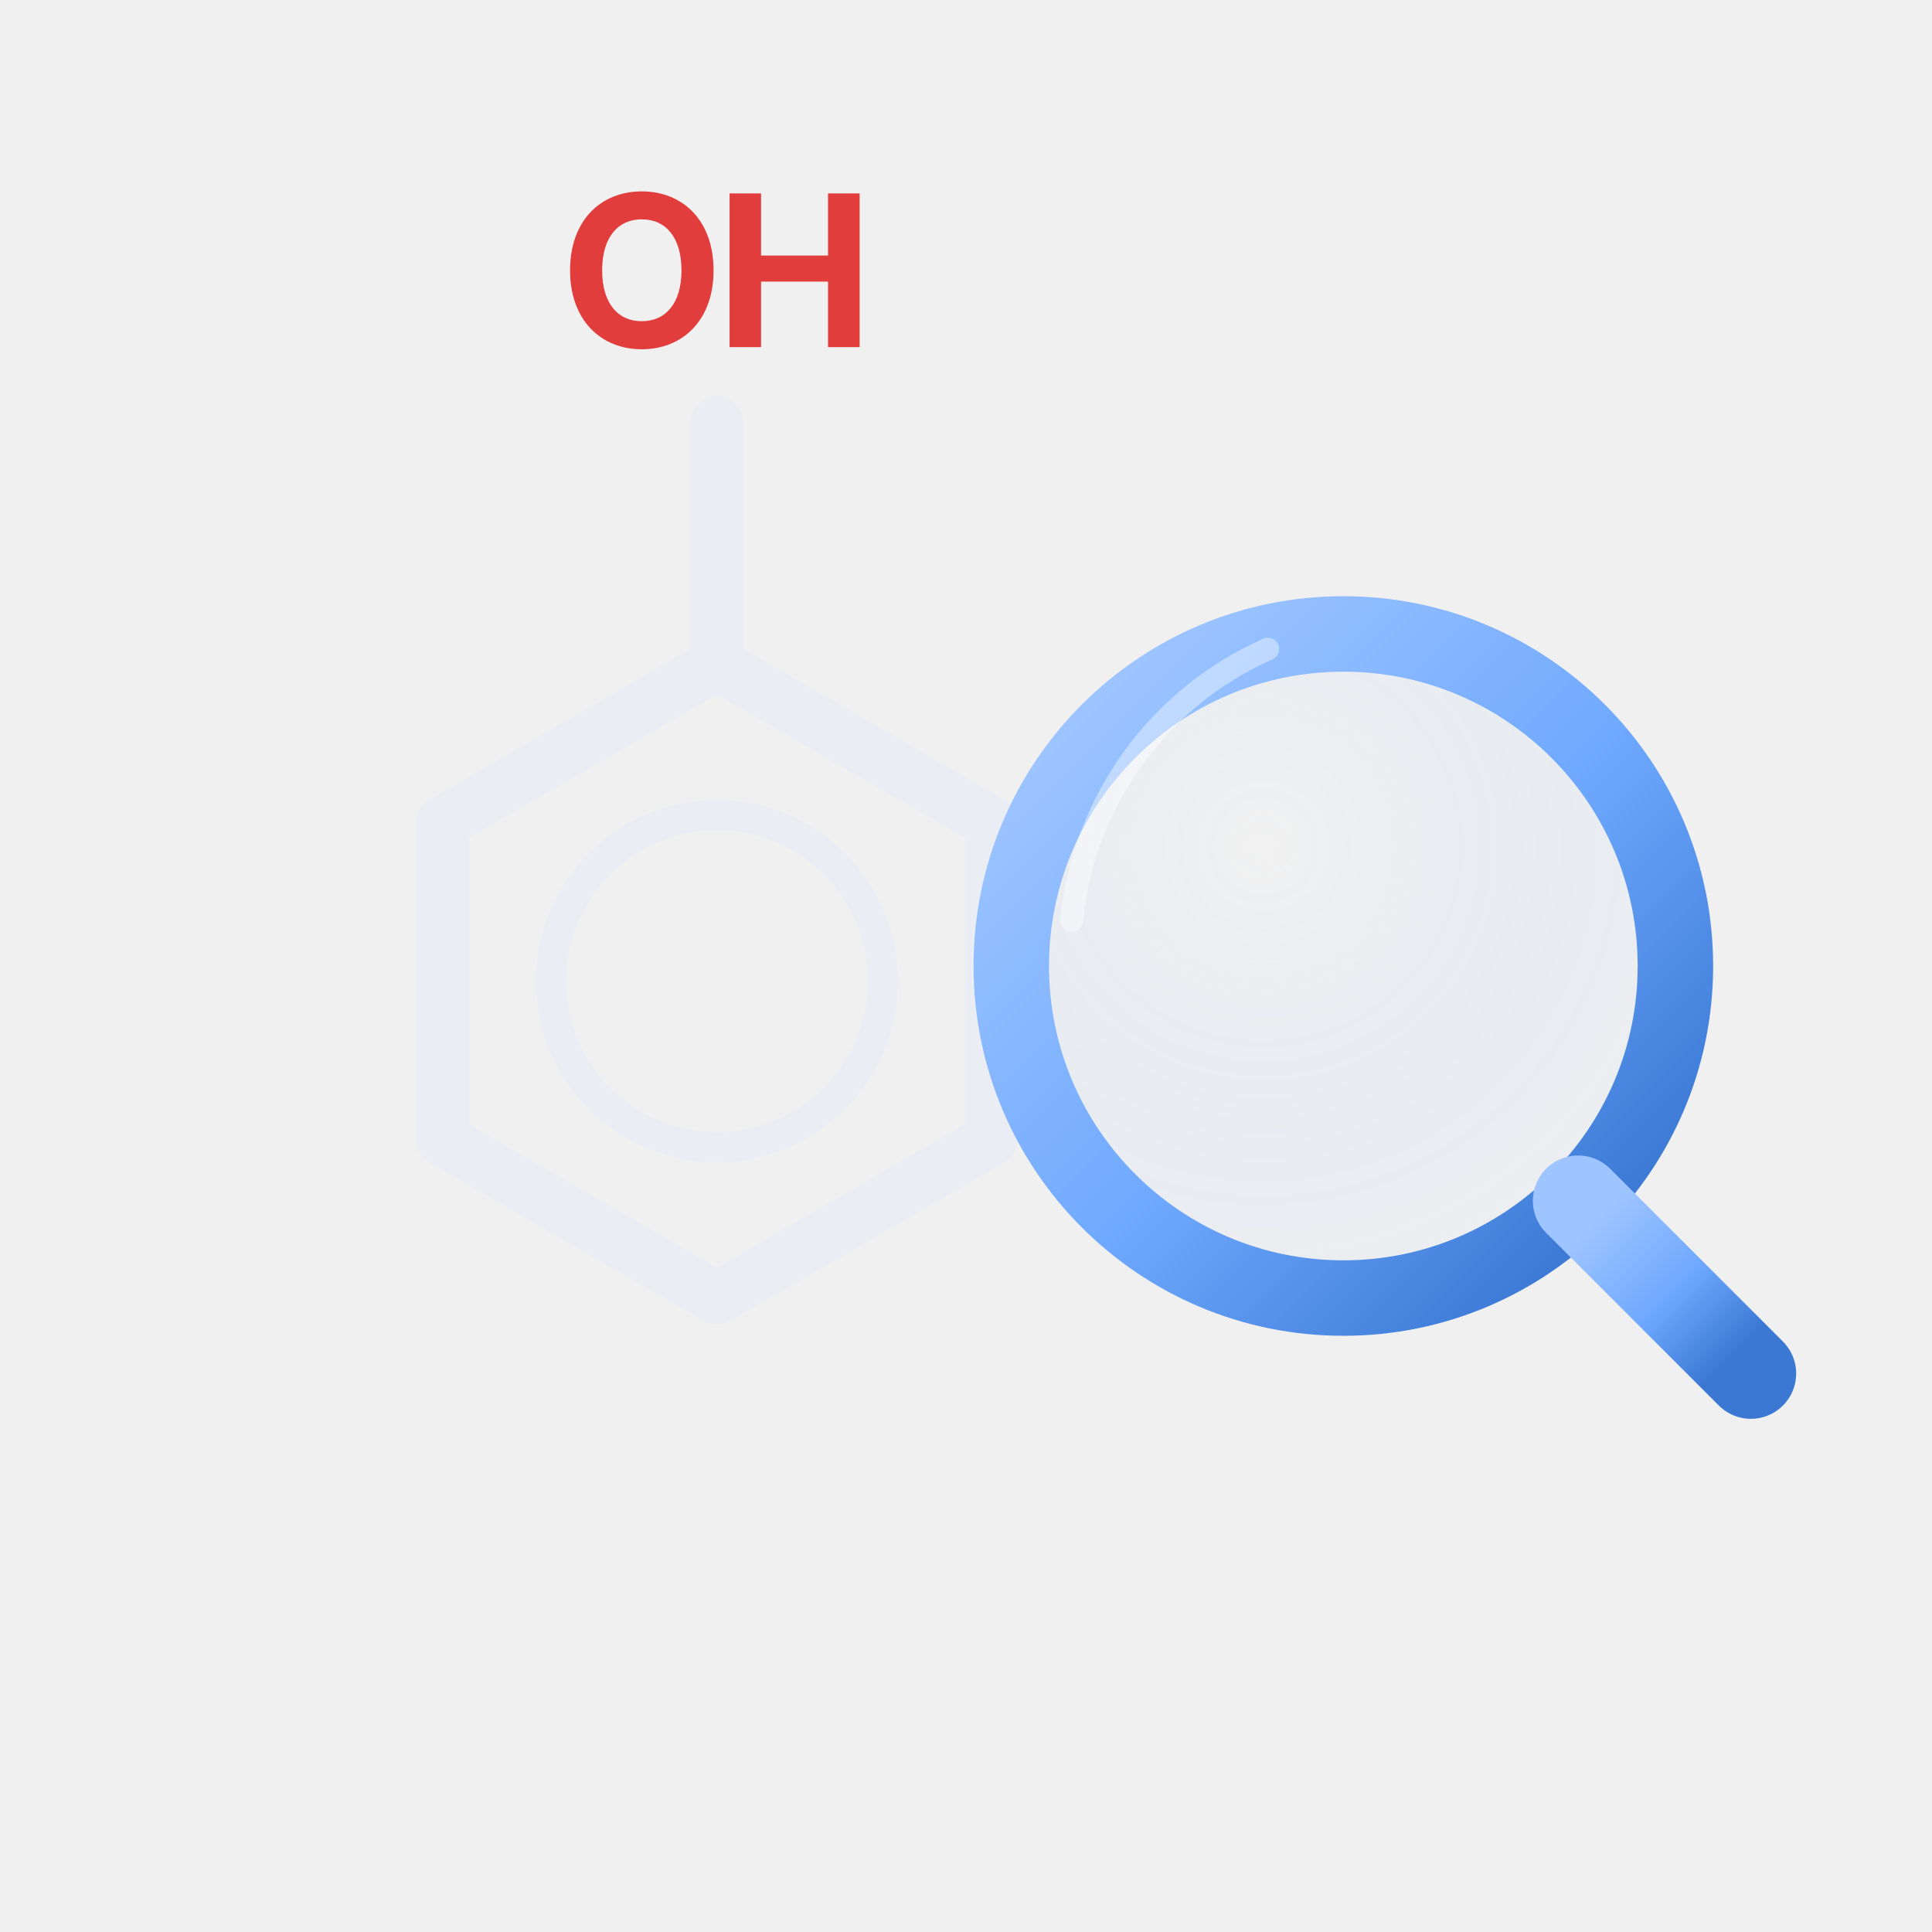
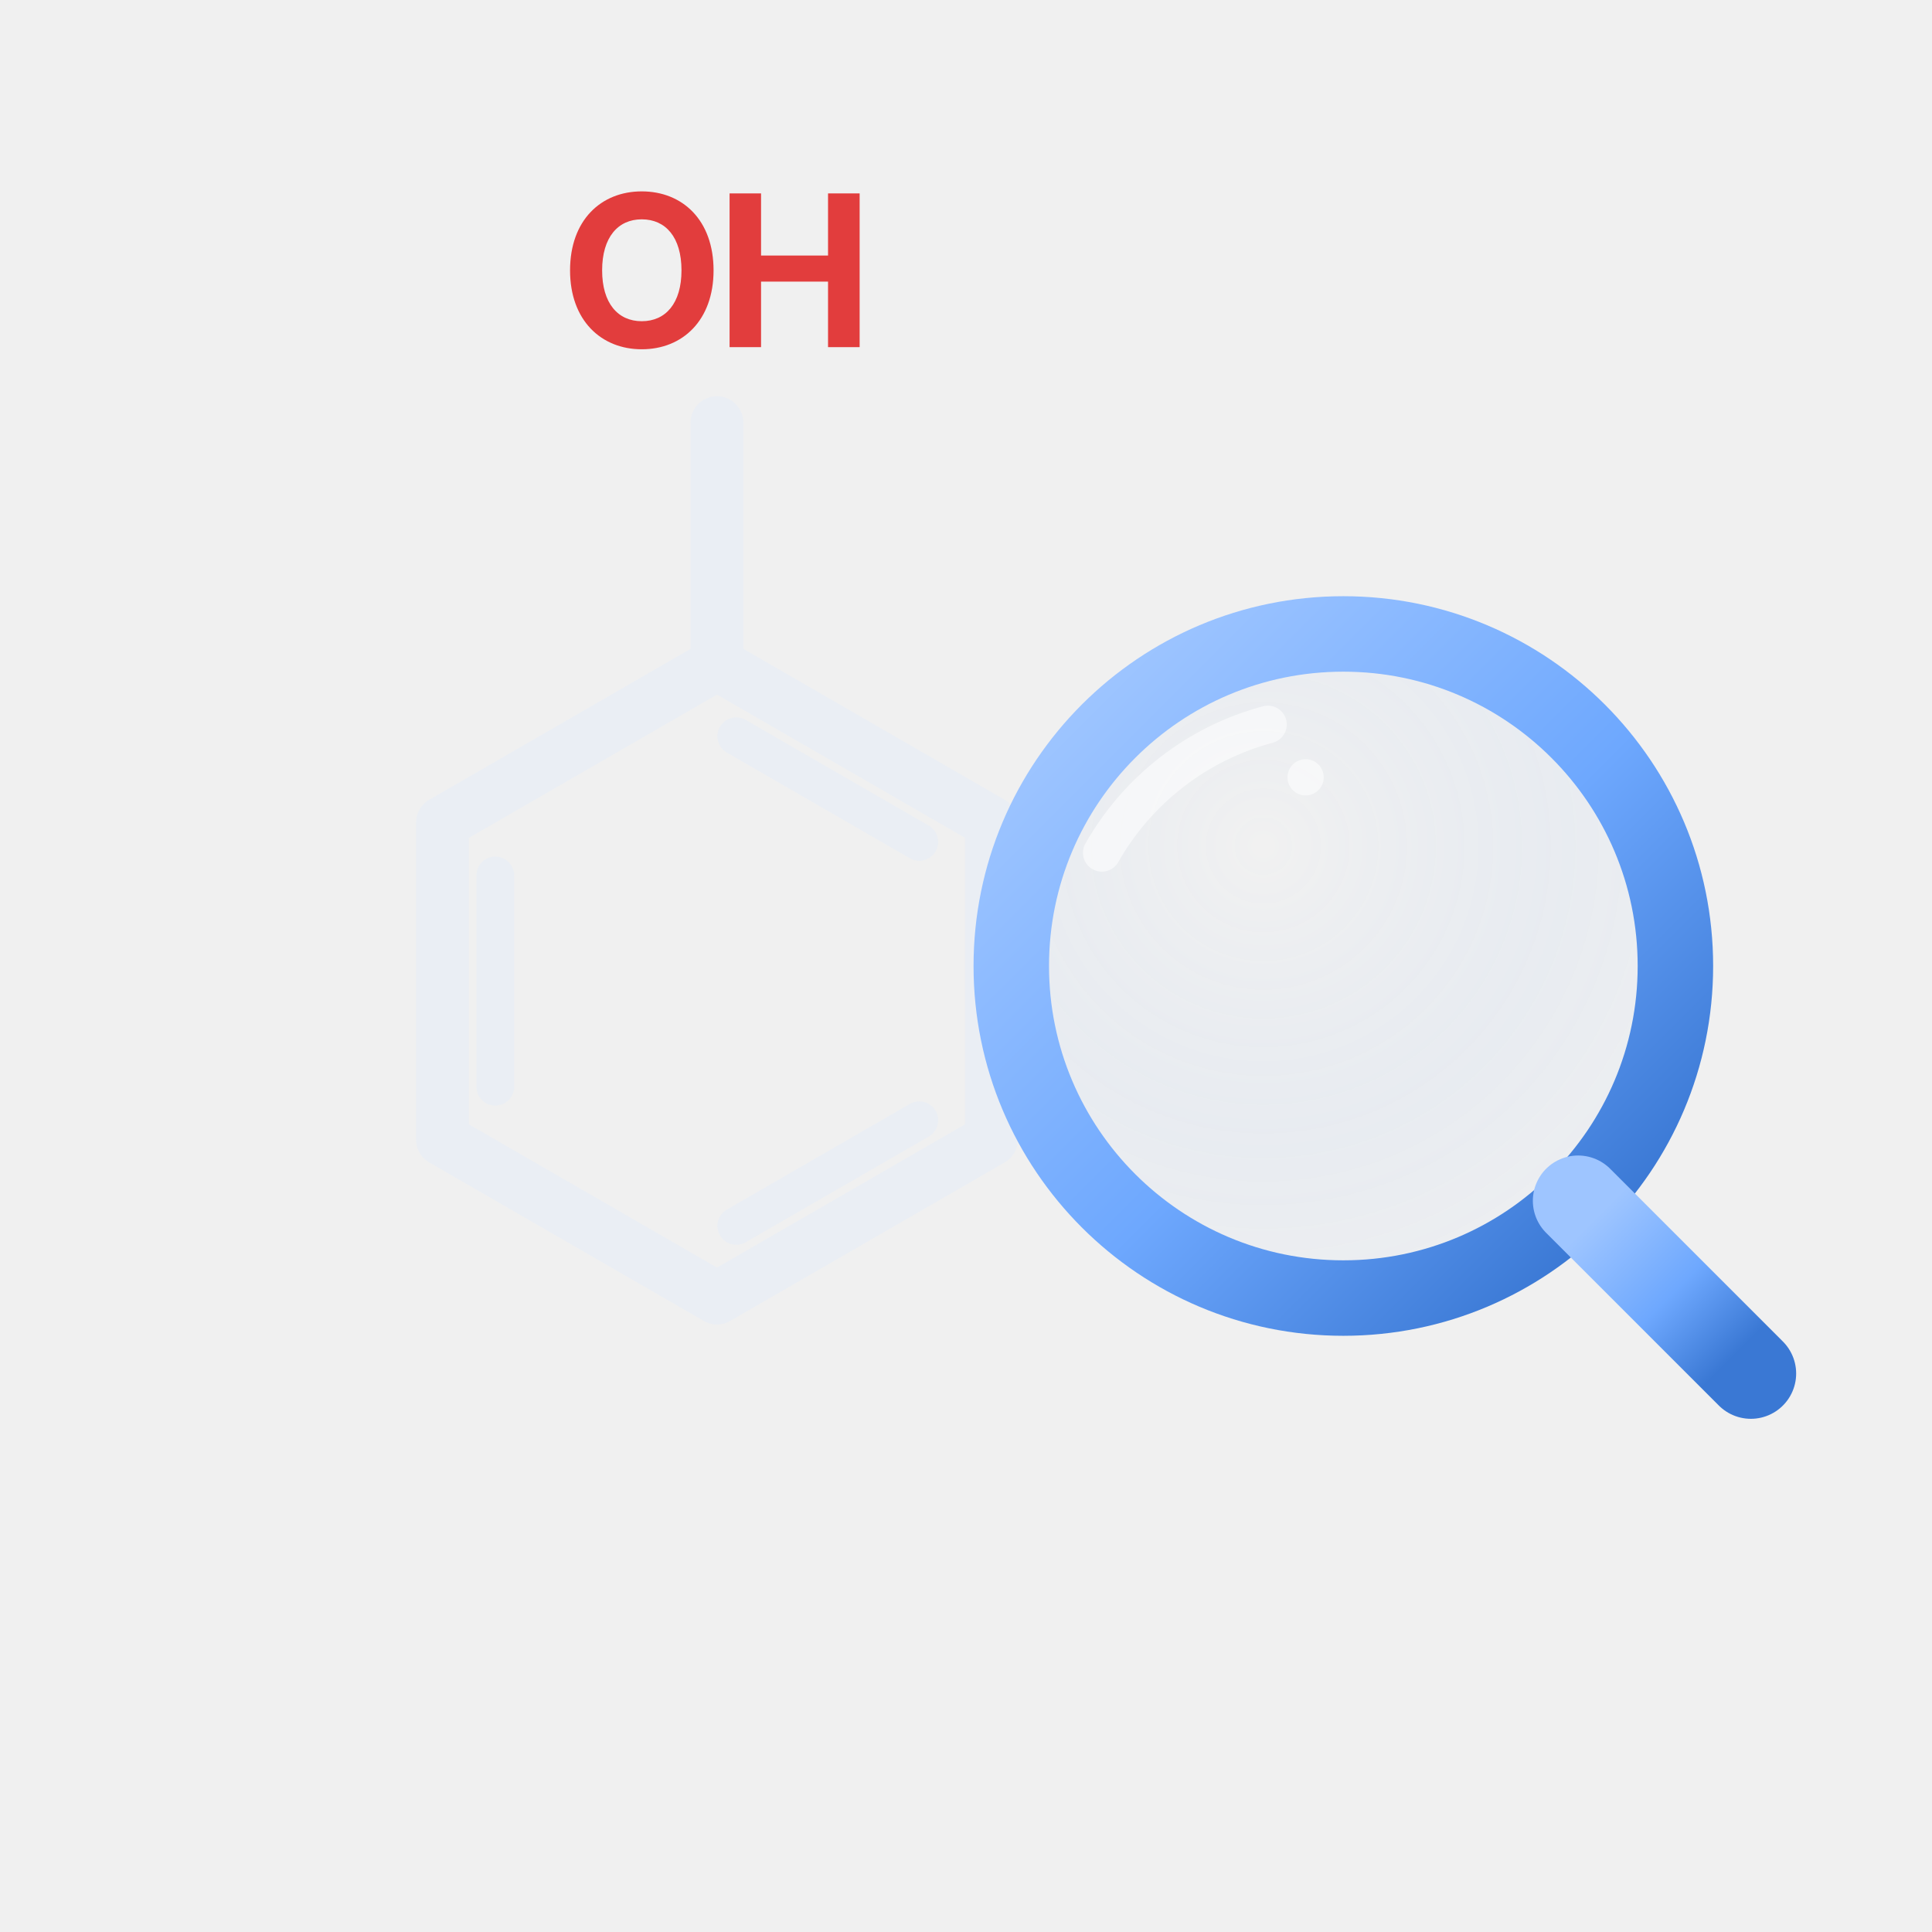
<svg xmlns="http://www.w3.org/2000/svg" viewBox="0 0 256 256" fill="none" role="img" aria-label="Chem-OCR logo">
  <defs>
    <linearGradient id="rim" x1="0.1" y1="0.1" x2="0.9" y2="0.9">
      <stop offset="0%" stop-color="#9ec5ff" />
      <stop offset="55%" stop-color="#6ea8fe" />
      <stop offset="100%" stop-color="#3a78d4" />
    </linearGradient>
    <radialGradient id="lens" cx="38%" cy="32%" r="80%">
      <stop offset="0%" stop-color="#ffffff" stop-opacity="0.10" />
      <stop offset="55%" stop-color="#6ea8fe" stop-opacity="0.06" />
      <stop offset="100%" stop-color="#6ea8fe" stop-opacity="0.02" />
    </radialGradient>
  </defs>
-   <g stroke-linecap="round" stroke-linejoin="round">
-     <line x1="95" y1="88" x2="95" y2="56" stroke="#eaeef4" stroke-width="7" />
-     <text x="95" y="46" font-family="-apple-system, BlinkMacSystemFont, 'Inter', system-ui, sans-serif" font-size="28" font-weight="700" letter-spacing="-1" fill="#e23d3d" text-anchor="middle">OH</text>
-     <polygon points="95,88 131.37,109 131.37,151 95,172 58.63,151 58.63,109" stroke="#eaeef4" stroke-width="7" />
-     <circle cx="95" cy="130" r="22" stroke="#eaeef4" stroke-width="4" />
+   <g stroke="#eaeef4" stroke-width="7" stroke-linecap="round" stroke-linejoin="round">
+     <line x1="95" y1="88" x2="95" y2="56" />
+     <polygon points="95,88 131.37,109 131.37,151 95,172 58.63,151 58.63,109" />
+     <g stroke-width="5">
+       <line x1="97.56" y1="97.56" x2="121.81" y2="111.56" />
+       <line x1="121.81" y1="148.44" x2="97.56" y2="162.44" />
+       <line x1="65.63" y1="144" x2="65.63" y2="116" />
+     </g>
  </g>
+   <text x="95" y="46" font-family="-apple-system, BlinkMacSystemFont, 'Inter', system-ui, sans-serif" font-size="28" font-weight="700" letter-spacing="-1" fill="#e23d3d" text-anchor="middle">OH</text>
  <g>
    <circle cx="178" cy="128" r="44" fill="url(#lens)" />
    <circle cx="178" cy="128" r="44" stroke="url(#rim)" stroke-width="10" />
    <line x1="209.11" y1="159.11" x2="232" y2="182" stroke="url(#rim)" stroke-width="12" stroke-linecap="round" />
-     <path d="M 142 122 A 44 44 0 0 1 168 86" stroke="#ffffff" stroke-opacity="0.40" stroke-width="3" fill="none" stroke-linecap="round" />
+     <path d="M 146 113 A 36 36 0 0 1 168 96" stroke="#ffffff" stroke-opacity="0.55" stroke-width="5" fill="none" stroke-linecap="round" />
+     <circle cx="173" cy="103" r="2.4" fill="#ffffff" fill-opacity="0.55" />
  </g>
</svg>
